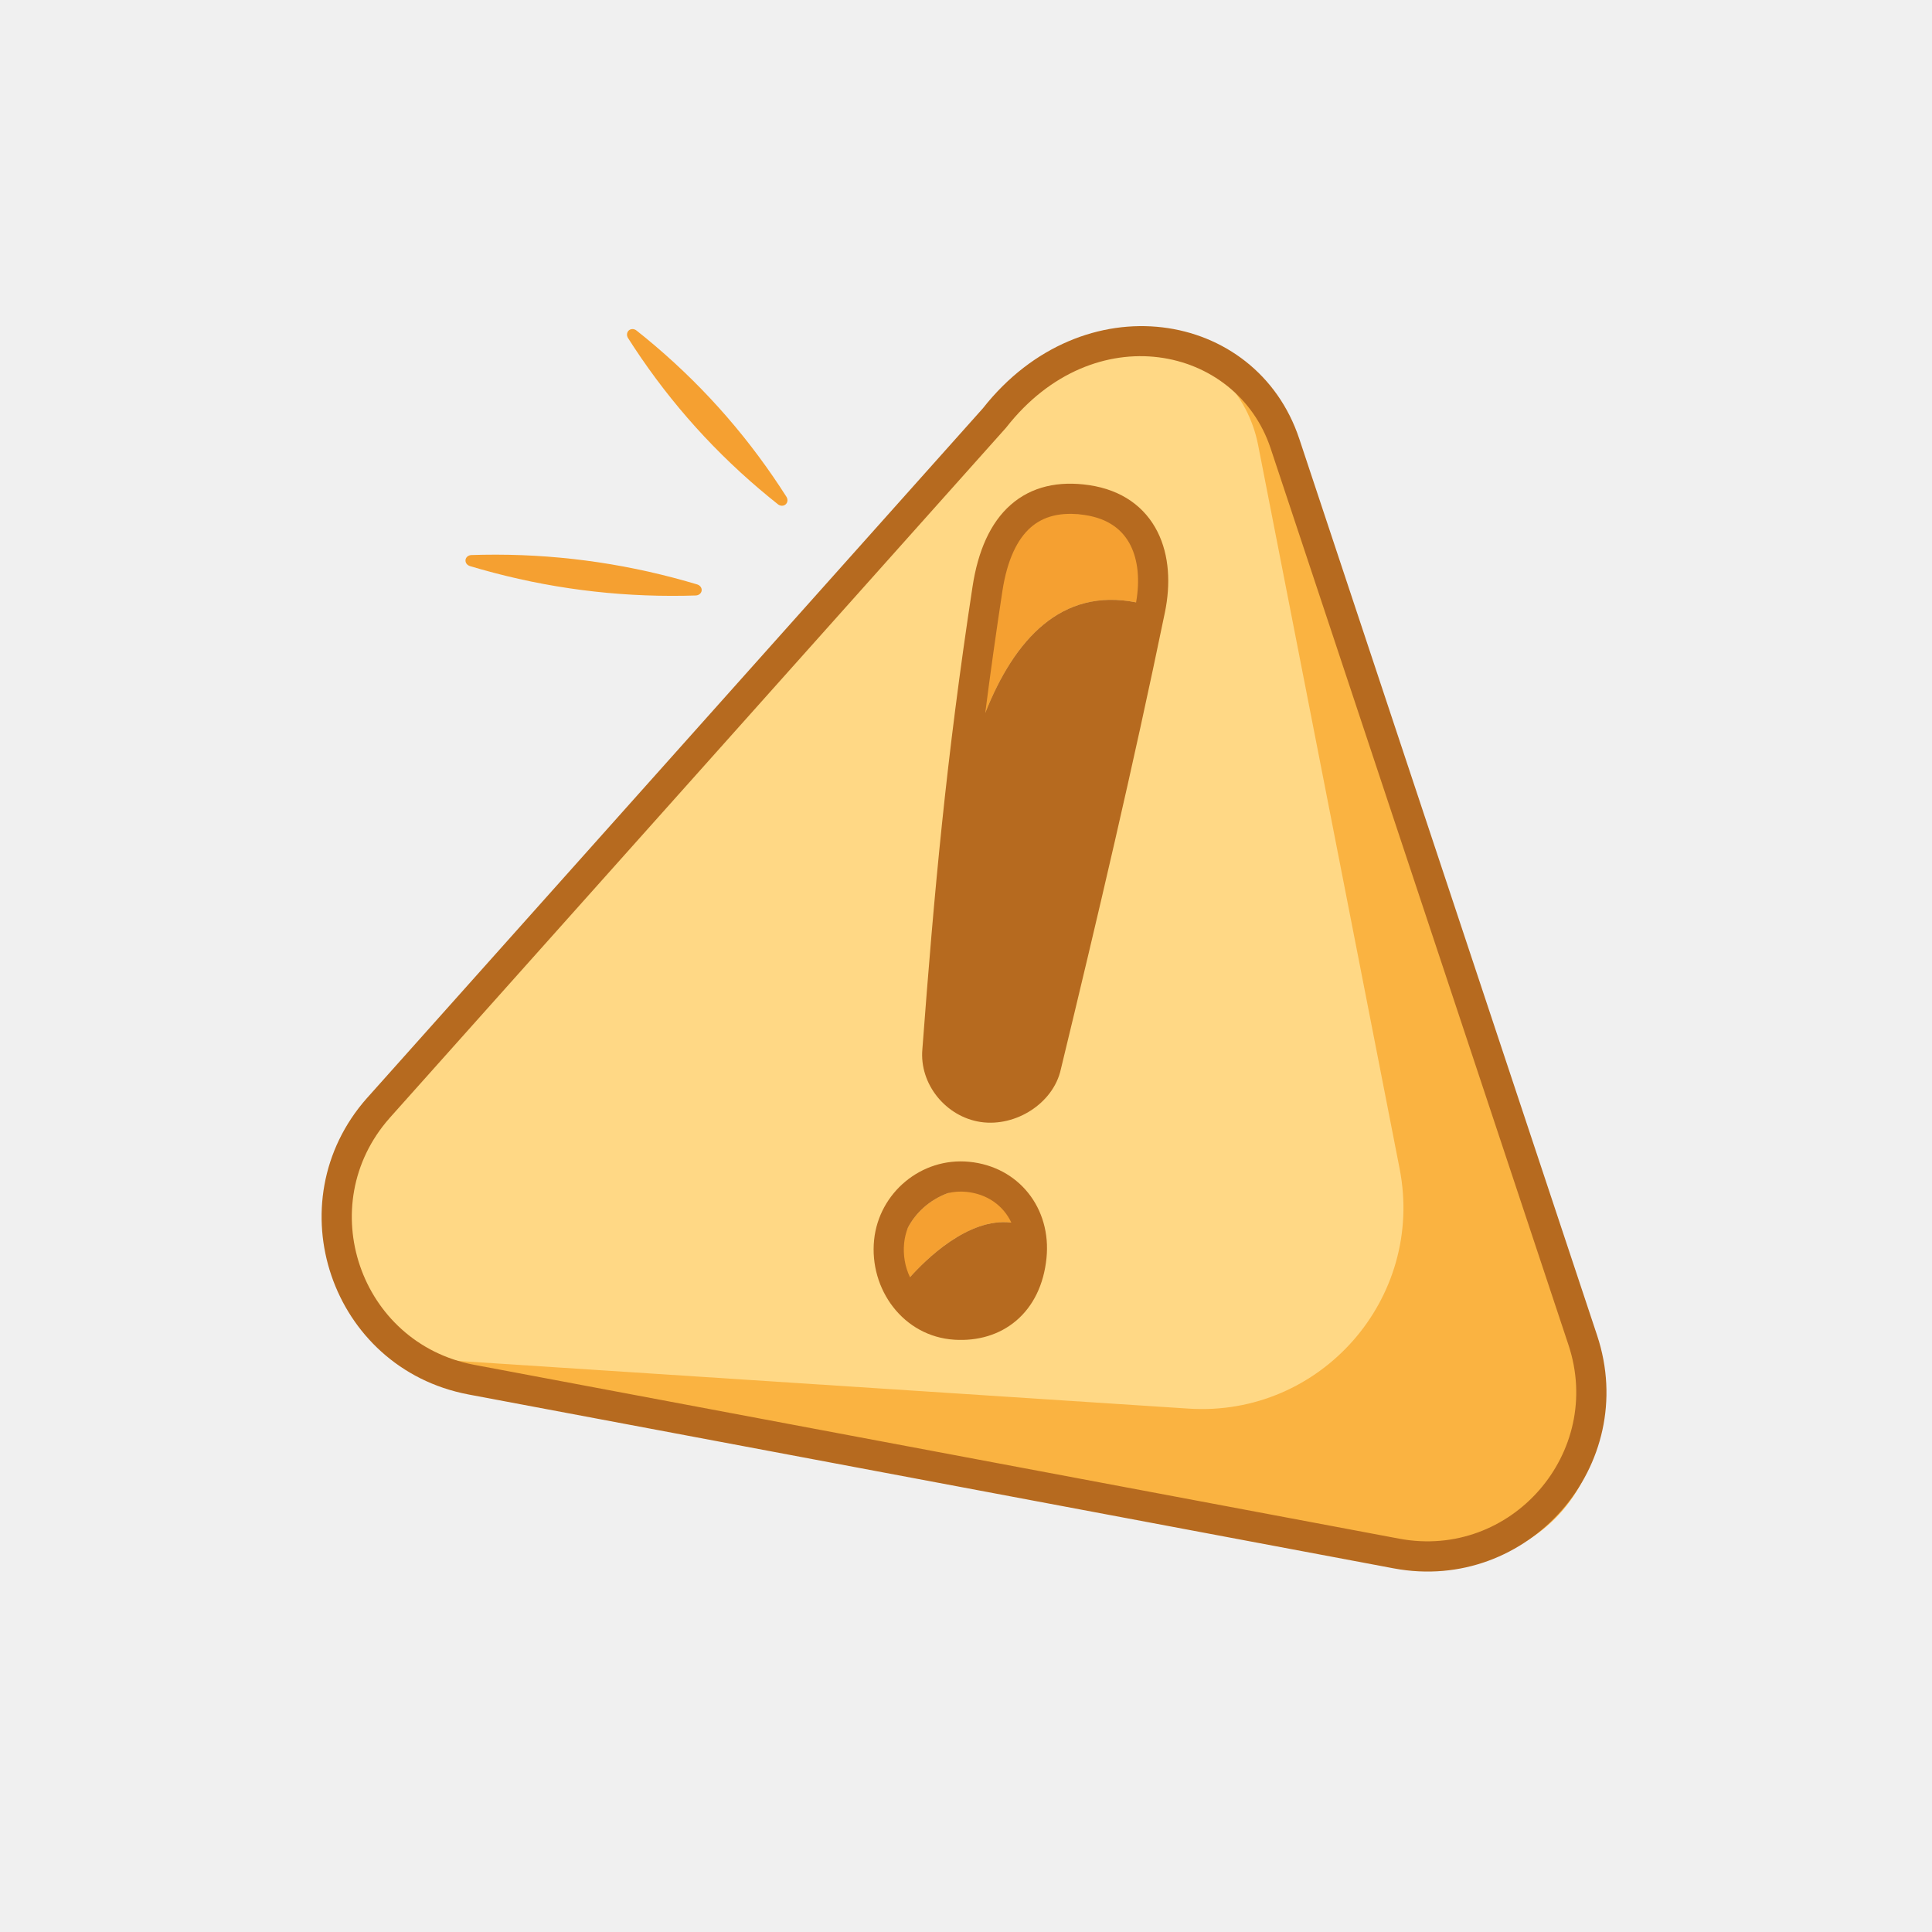
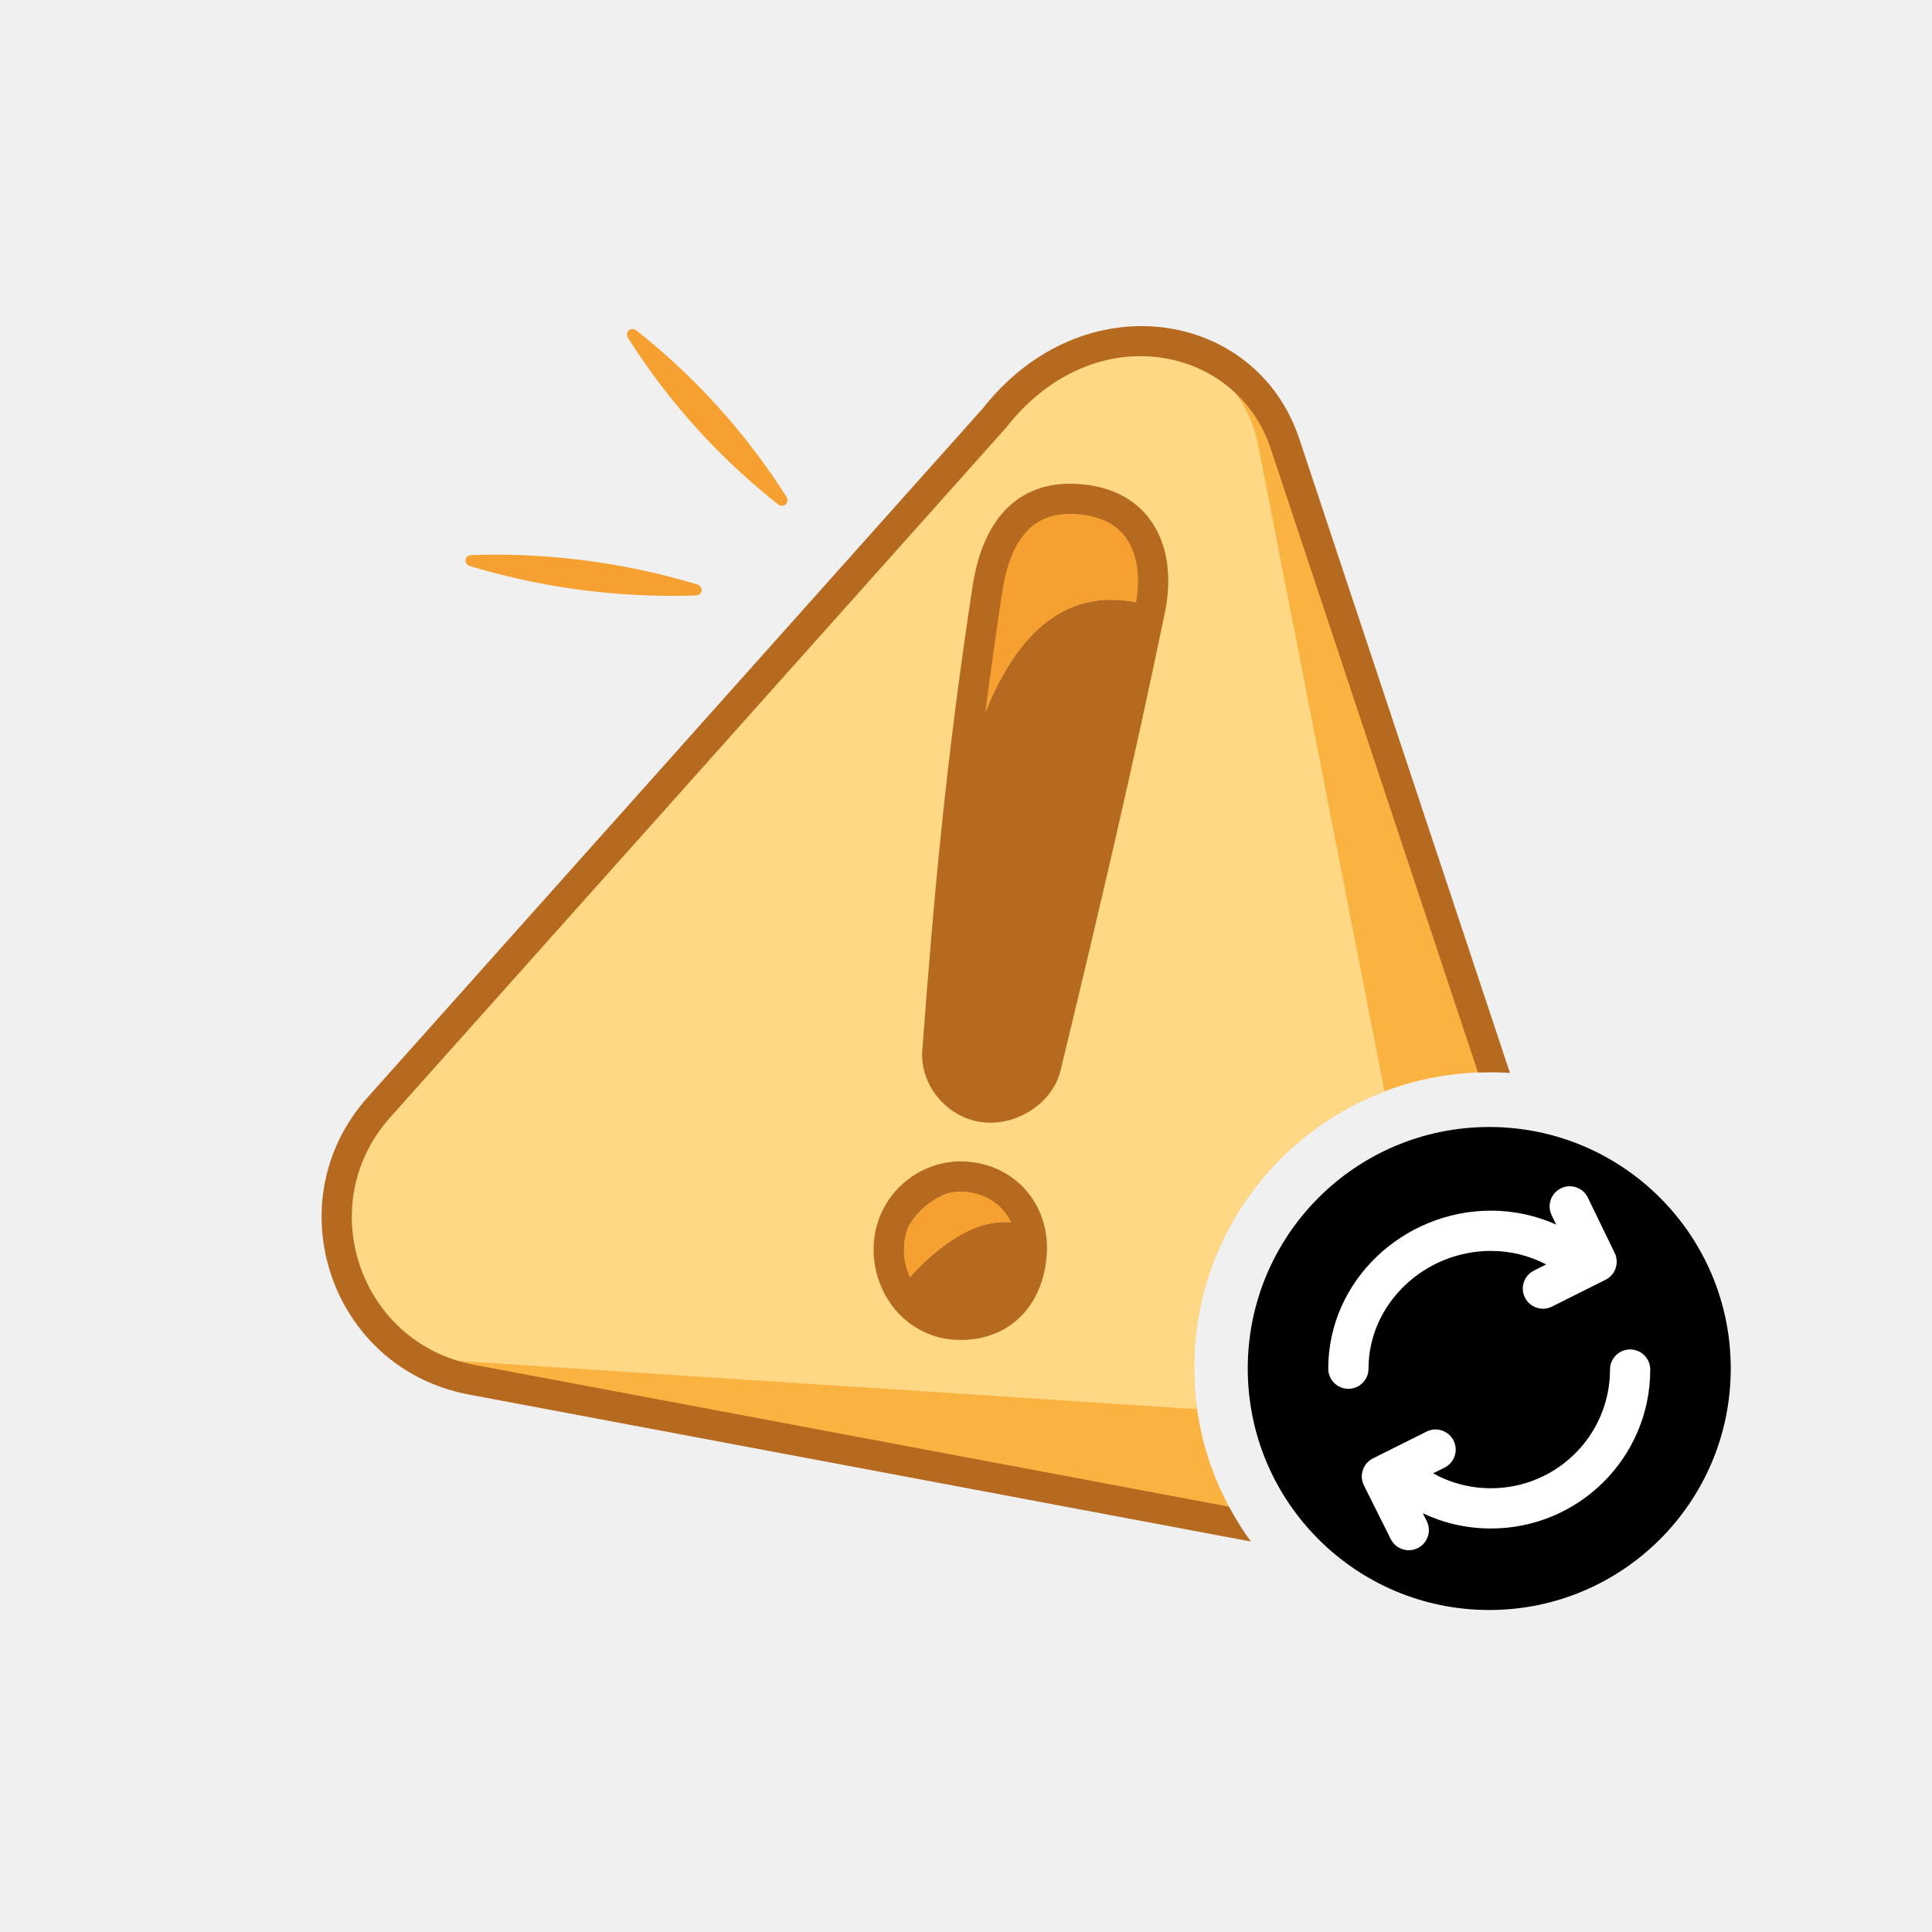
<svg xmlns="http://www.w3.org/2000/svg" width="96" height="96" viewBox="0 0 96 96" fill="none">
-   <path d="M51.155 19.62C54.869 15.493 61.652 16.886 63.439 22.143L79.016 67.972C80.805 73.235 76.264 78.477 70.799 77.456L22.211 68.376C16.609 67.329 14.314 60.554 18.126 56.318L51.155 19.62Z" fill="#FAB341" />
-   <path d="M51.33 19.098C54.872 15.075 61.489 16.867 62.518 22.127L69.546 58.07C70.808 64.522 65.62 70.421 59.059 69.993L23.023 67.641C17.451 67.277 14.723 60.676 18.413 56.485L51.33 19.098Z" fill="#FFD885" />
+   <path d="M51.155 19.62C54.869 15.493 61.652 16.886 63.439 22.143L74.022 53.279C74.015 53.279 74.007 53.279 74 53.279C65.9 53.279 59.334 59.845 59.334 67.945C59.334 70.805 60.152 73.474 61.568 75.73L22.211 68.376C16.61 67.329 14.315 60.554 18.126 56.318L51.155 19.62Z" fill="#FAB341" />
+   <path d="M51.33 19.098C54.872 15.075 61.489 16.867 62.518 22.127L68.795 54.229C63.265 56.329 59.334 61.678 59.334 67.945C59.334 68.647 59.383 69.336 59.478 70.011C59.339 70.008 59.2 70.002 59.059 69.993L23.023 67.641C17.451 67.277 14.724 60.676 18.413 56.485L51.33 19.098Z" fill="#FFD885" />
  <path d="M47.437 59.174C49.361 58.653 50.951 59.58 51.76 61.394C48.7 59.017 44.963 63.762 44.943 63.787C44.226 61.821 45.343 59.756 47.437 59.174Z" fill="#F5A031" />
  <path d="M47.706 39.673C47.346 43.837 46.99 48 46.58 52.18C46.58 52.18 46.414 45.67 47.706 39.673Z" fill="#F5A031" />
  <path d="M48.688 28.824C49.183 25.959 51.43 25.23 53.563 25.545C57.304 25.191 57.565 27.977 57.126 30.097C51.604 28.479 48.964 33.833 47.706 39.673C48.018 36.062 48.333 32.449 48.688 28.824Z" fill="#F5A031" />
  <path d="M23.998 27.566C25.712 27.537 27.409 27.632 29.091 27.851C30.773 28.07 32.439 28.413 34.09 28.879C34.273 28.93 34.456 28.984 34.639 29.039C34.707 29.059 34.769 29.099 34.811 29.155C34.854 29.212 34.873 29.28 34.864 29.348C34.856 29.415 34.82 29.476 34.765 29.52C34.709 29.564 34.639 29.586 34.569 29.589C34.378 29.595 34.188 29.6 33.997 29.603C32.284 29.631 30.586 29.536 28.904 29.317C27.222 29.099 25.556 28.756 23.906 28.29C23.723 28.238 23.539 28.185 23.356 28.13C23.289 28.11 23.227 28.07 23.184 28.014C23.142 27.957 23.123 27.888 23.131 27.821C23.14 27.754 23.176 27.692 23.231 27.648C23.286 27.605 23.356 27.582 23.427 27.58C23.617 27.574 23.808 27.569 23.998 27.566Z" fill="#F5A031" />
  <path d="M31.435 16.351C31.506 16.353 31.573 16.381 31.628 16.424C31.775 16.541 31.922 16.659 32.067 16.777C33.373 17.848 34.585 19.002 35.702 20.241C36.819 21.48 37.842 22.803 38.77 24.211C38.873 24.367 38.975 24.524 39.076 24.683C39.113 24.741 39.134 24.811 39.128 24.882C39.122 24.952 39.09 25.016 39.039 25.062C38.988 25.108 38.92 25.132 38.849 25.13C38.778 25.129 38.71 25.101 38.656 25.058C38.508 24.941 38.362 24.823 38.217 24.704C36.91 23.634 35.699 22.48 34.581 21.241C33.464 20.002 32.441 18.678 31.513 17.271C31.41 17.114 31.308 16.957 31.207 16.798C31.17 16.74 31.15 16.67 31.156 16.6C31.162 16.53 31.194 16.465 31.245 16.419C31.296 16.374 31.364 16.349 31.435 16.351Z" fill="#F5A031" />
-   <path fill-rule="evenodd" clip-rule="evenodd" d="M43.434 61.609C43.673 59.272 45.775 57.497 48.158 57.729C50.619 57.968 52.253 60.037 51.999 62.521C51.865 63.834 51.342 64.9 50.502 65.617C49.663 66.333 48.577 66.643 47.424 66.57C44.883 66.41 43.184 64.061 43.434 61.609ZM48.012 59.222C47.696 59.191 47.386 59.216 47.092 59.287C46.196 59.623 45.51 60.245 45.113 61.005C45.018 61.243 44.954 61.496 44.927 61.761C44.864 62.377 44.976 62.962 45.217 63.465C45.959 62.632 48.099 60.482 50.253 60.751C49.855 59.9 49.045 59.322 48.012 59.222Z" fill="#B66A1F" />
+   <path d="M48.84 20.288C53.803 13.983 62.42 15.362 64.561 21.806L75.028 53.314C74.688 53.291 74.346 53.279 74 53.279C73.812 53.279 73.625 53.282 73.439 53.289L63.137 22.279C61.439 17.166 54.362 15.674 50.005 21.234C49.995 21.247 49.984 21.259 49.974 21.271L19.358 55.555L19.359 55.555C15.532 59.881 17.868 66.728 23.54 67.813L61.066 74.866C61.389 75.469 61.754 76.048 62.156 76.597L23.263 69.288L23.261 69.287C16.445 67.985 13.638 59.759 18.235 54.561L18.238 54.559L48.84 20.288Z" fill="#B66A1F" />
+   <path fill-rule="evenodd" clip-rule="evenodd" d="M43.434 61.609C43.673 59.272 45.775 57.497 48.158 57.729C50.619 57.968 52.253 60.037 51.999 62.521C51.865 63.834 51.341 64.9 50.502 65.617C49.663 66.333 48.577 66.643 47.424 66.57C44.883 66.41 43.184 64.061 43.434 61.609ZM48.012 59.222C47.696 59.191 47.386 59.216 47.092 59.287C46.196 59.623 45.51 60.245 45.113 61.005C45.018 61.243 44.954 61.496 44.927 61.761C44.864 62.377 44.976 62.962 45.217 63.465C45.959 62.632 48.099 60.482 50.253 60.751C49.855 59.9 49.045 59.322 48.012 59.222Z" fill="#B66A1F" />
  <path fill-rule="evenodd" clip-rule="evenodd" d="M50.219 25.086C51.258 24.171 52.606 23.883 54.118 24.106C55.762 24.349 56.899 25.201 57.513 26.418C58.109 27.598 58.171 29.037 57.883 30.432C56.312 38.046 54.542 45.575 52.715 53.121C52.525 54.002 51.937 54.717 51.23 55.175C50.517 55.637 49.617 55.882 48.733 55.752C46.998 55.495 45.672 53.866 45.833 52.124C46.422 44.301 47.009 37.773 48.324 29.154C48.594 27.382 49.203 25.982 50.219 25.086ZM53.898 25.59C52.708 25.414 51.84 25.657 51.211 26.211C50.56 26.785 50.049 27.794 49.807 29.379C49.483 31.504 49.203 33.502 48.957 35.423C50.406 31.778 52.73 29.192 56.452 29.931C56.646 28.829 56.548 27.836 56.173 27.093C55.794 26.343 55.094 25.767 53.898 25.59Z" fill="#B66A1F" />
-   <path fill-rule="evenodd" clip-rule="evenodd" d="M48.84 20.288C53.803 13.983 62.42 15.362 64.561 21.806L79.359 66.353C81.501 72.8 75.935 79.18 69.257 77.932L69.256 77.932L23.263 69.288L23.261 69.287C16.445 67.985 13.638 59.759 18.235 54.561L18.238 54.559L48.84 20.288ZM63.137 22.279C61.439 17.166 54.362 15.674 50.005 21.234C49.995 21.247 49.984 21.259 49.974 21.271L19.358 55.555L19.359 55.555C15.532 59.881 17.868 66.728 23.54 67.813L69.532 76.457C75.088 77.495 79.717 72.189 77.936 66.826L63.137 22.279Z" fill="#B66A1F" />
+   <path d="M74 80C80.627 80 86 74.627 86 68C86 61.373 80.627 56 74 56C67.373 56 62 61.373 62 68C62 74.627 67.373 80 74 80Z" fill="black" />
+   <path d="M81 67.054C81.552 67.054 82 67.502 82 68.054C82 72.418 78.453 75.95 74.083 75.95C72.874 75.95 71.727 75.679 70.701 75.195L70.894 75.582C71.141 76.076 70.941 76.677 70.447 76.924C69.953 77.171 69.353 76.97 69.106 76.476L67.772 73.809C67.758 73.781 67.746 73.753 67.735 73.725C67.73 73.711 67.725 73.698 67.72 73.685C67.593 73.314 67.697 72.906 67.973 72.641C67.985 72.63 67.997 72.619 68.01 72.608C68.034 72.586 68.061 72.566 68.088 72.546C68.129 72.517 68.173 72.491 68.219 72.468L70.886 71.135C71.38 70.888 71.98 71.088 72.228 71.582C72.475 72.076 72.275 72.677 71.781 72.924L71.21 73.209C72.06 73.681 73.038 73.95 74.083 73.95C77.354 73.95 80 71.308 80 68.054C80 67.502 80.448 67.054 81 67.054Z" fill="white" />
+   <path d="M77.564 59.046C78.061 58.805 78.659 59.013 78.9 59.51L80.233 62.26C80.244 62.282 80.254 62.305 80.263 62.328C80.265 62.334 80.268 62.341 80.27 62.348C80.273 62.355 80.275 62.362 80.278 62.369C80.281 62.379 80.285 62.389 80.288 62.399C80.29 62.404 80.291 62.408 80.292 62.413C80.296 62.423 80.299 62.434 80.302 62.445C80.303 62.451 80.305 62.458 80.306 62.465C80.308 62.474 80.311 62.484 80.313 62.495C80.345 62.649 80.339 62.806 80.299 62.954C80.298 62.96 80.296 62.966 80.295 62.971C80.288 62.996 80.28 63.02 80.271 63.044C80.268 63.05 80.266 63.057 80.264 63.063C80.248 63.102 80.23 63.14 80.21 63.177C80.208 63.182 80.205 63.186 80.203 63.19C80.19 63.213 80.175 63.236 80.16 63.258C80.156 63.264 80.153 63.269 80.149 63.275C80.135 63.295 80.119 63.315 80.103 63.335C80.098 63.34 80.094 63.346 80.089 63.351C80.061 63.384 80.03 63.416 79.996 63.445C79.993 63.447 79.991 63.45 79.988 63.452C79.94 63.493 79.888 63.531 79.832 63.563C79.829 63.564 79.826 63.566 79.824 63.567C79.814 63.573 79.804 63.578 79.793 63.584C79.789 63.586 79.785 63.588 79.781 63.59L77.115 64.924C76.621 65.17 76.02 64.97 75.773 64.476C75.525 63.983 75.725 63.382 76.219 63.135L76.831 62.828C76.819 62.823 76.807 62.818 76.796 62.812C75.984 62.394 75.063 62.157 74.083 62.157C70.773 62.157 68 64.794 68 68.009C68 68.561 67.552 69.009 67 69.009C66.448 69.009 66 68.561 66 68.009C66 63.606 69.754 60.157 74.083 60.157C75.237 60.157 76.336 60.405 77.327 60.849L77.1 60.382C76.859 59.885 77.067 59.287 77.564 59.046Z" fill="white" />
</svg>
